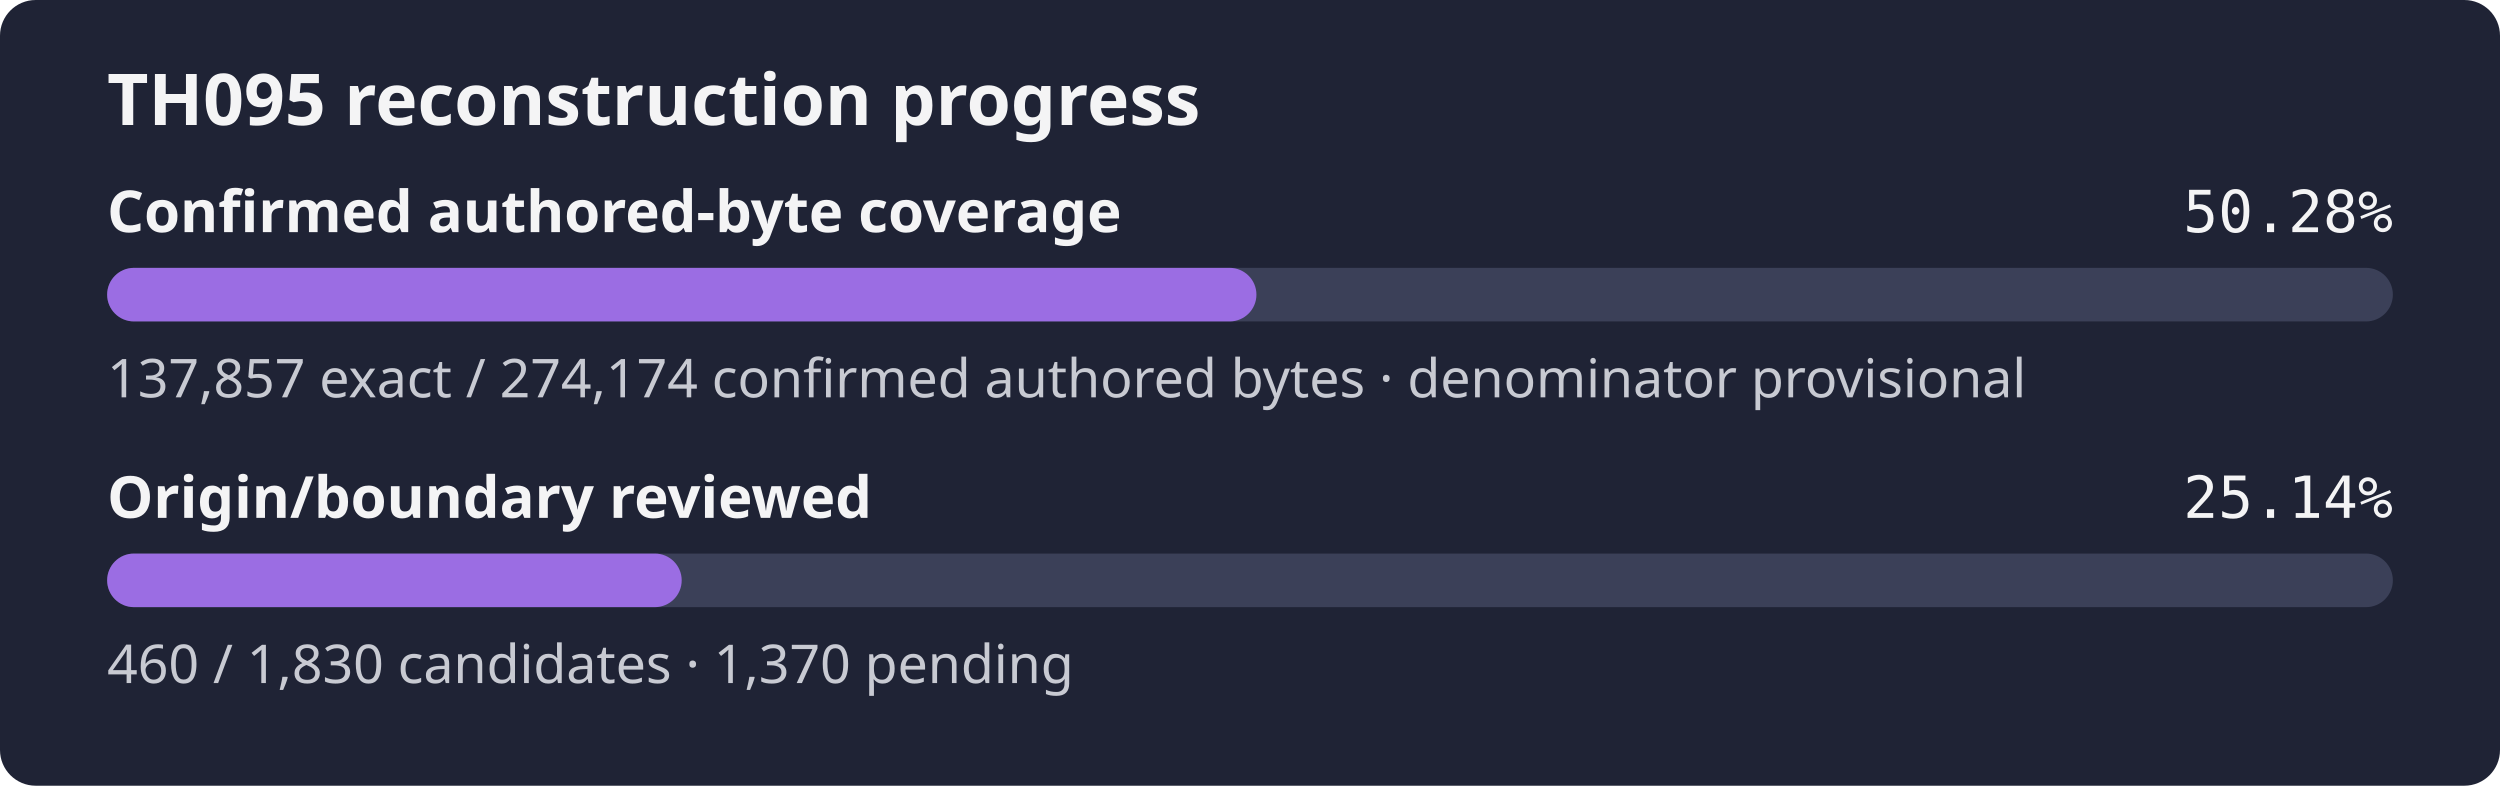
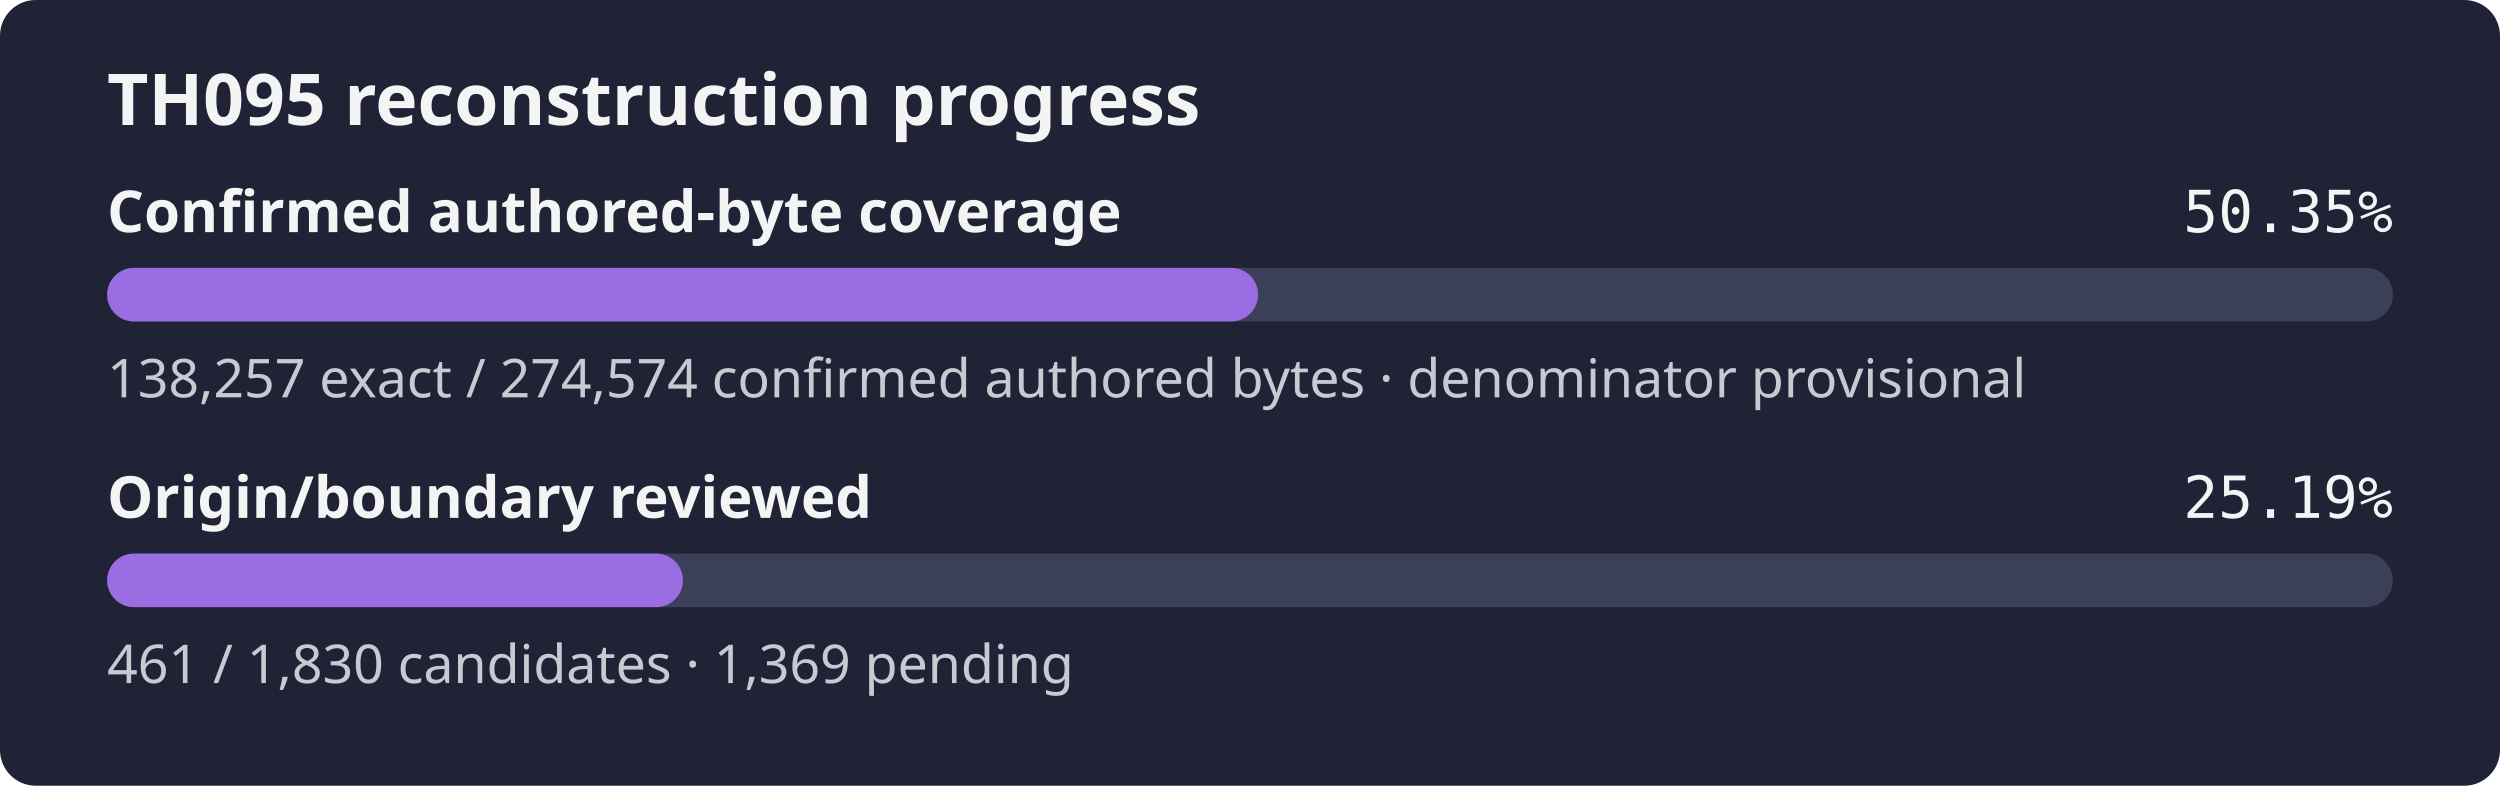
- <svg xmlns="http://www.w3.org/2000/svg" width="560" height="176" role="img" aria-label="TH095 reconstruction progress: 50.28% of the confirmed authored-byte set is exact, origin review 25.14%">
+ <svg xmlns="http://www.w3.org/2000/svg" width="560" height="176" role="img" aria-label="TH095 reconstruction progress: 50.35% of the confirmed authored-byte set is exact, origin review 25.19%">
  <rect width="560" height="176" rx="8" fill="#1f2335" />
  <text x="24" y="28" fill="#f4f4f5" font-family="sans-serif" font-size="16" font-weight="600">TH095 reconstruction progress</text>
  <text x="24" y="52" fill="#f4f4f5" font-family="sans-serif" font-size="13" font-weight="600">Confirmed authored-byte coverage</text>
-   <text x="536" y="52" fill="#f4f4f5" text-anchor="end" font-family="monospace" font-size="13">50.28%</text>
+   <text x="536" y="52" fill="#f4f4f5" text-anchor="end" font-family="monospace" font-size="13">50.35%</text>
  <rect x="24" y="60" width="512" height="12" rx="6" fill="#3b4058" />
-   <rect x="24" y="60" width="257.44" height="12" rx="6" fill="#9b6de3" />
-   <text x="24" y="89" fill="#c8cad2" font-family="sans-serif" font-size="12">137,857 exact / 274,174 confirmed authored bytes · denominator provisional</text>
+   <rect x="24" y="60" width="257.81" height="12" rx="6" fill="#9b6de3" />
+   <text x="24" y="89" fill="#c8cad2" font-family="sans-serif" font-size="12">138,257 exact / 274,574 confirmed authored bytes · denominator provisional</text>
  <text x="24" y="116" fill="#f4f4f5" font-family="sans-serif" font-size="13" font-weight="600">Origin/boundary reviewed</text>
-   <text x="536" y="116" fill="#f4f4f5" text-anchor="end" font-family="monospace" font-size="13">25.14%</text>
+   <text x="536" y="116" fill="#f4f4f5" text-anchor="end" font-family="monospace" font-size="13">25.19%</text>
  <rect x="24" y="124" width="512" height="12" rx="6" fill="#3b4058" />
-   <rect x="24" y="124" width="128.70" height="12" rx="6" fill="#9b6de3" />
-   <text x="24" y="153" fill="#c8cad2" font-family="sans-serif" font-size="12">460 / 1,830 candidates · 1,370 pending</text>
+   <rect x="24" y="124" width="128.98" height="12" rx="6" fill="#9b6de3" />
+   <text x="24" y="153" fill="#c8cad2" font-family="sans-serif" font-size="12">461 / 1,830 candidates · 1,369 pending</text>
</svg>
